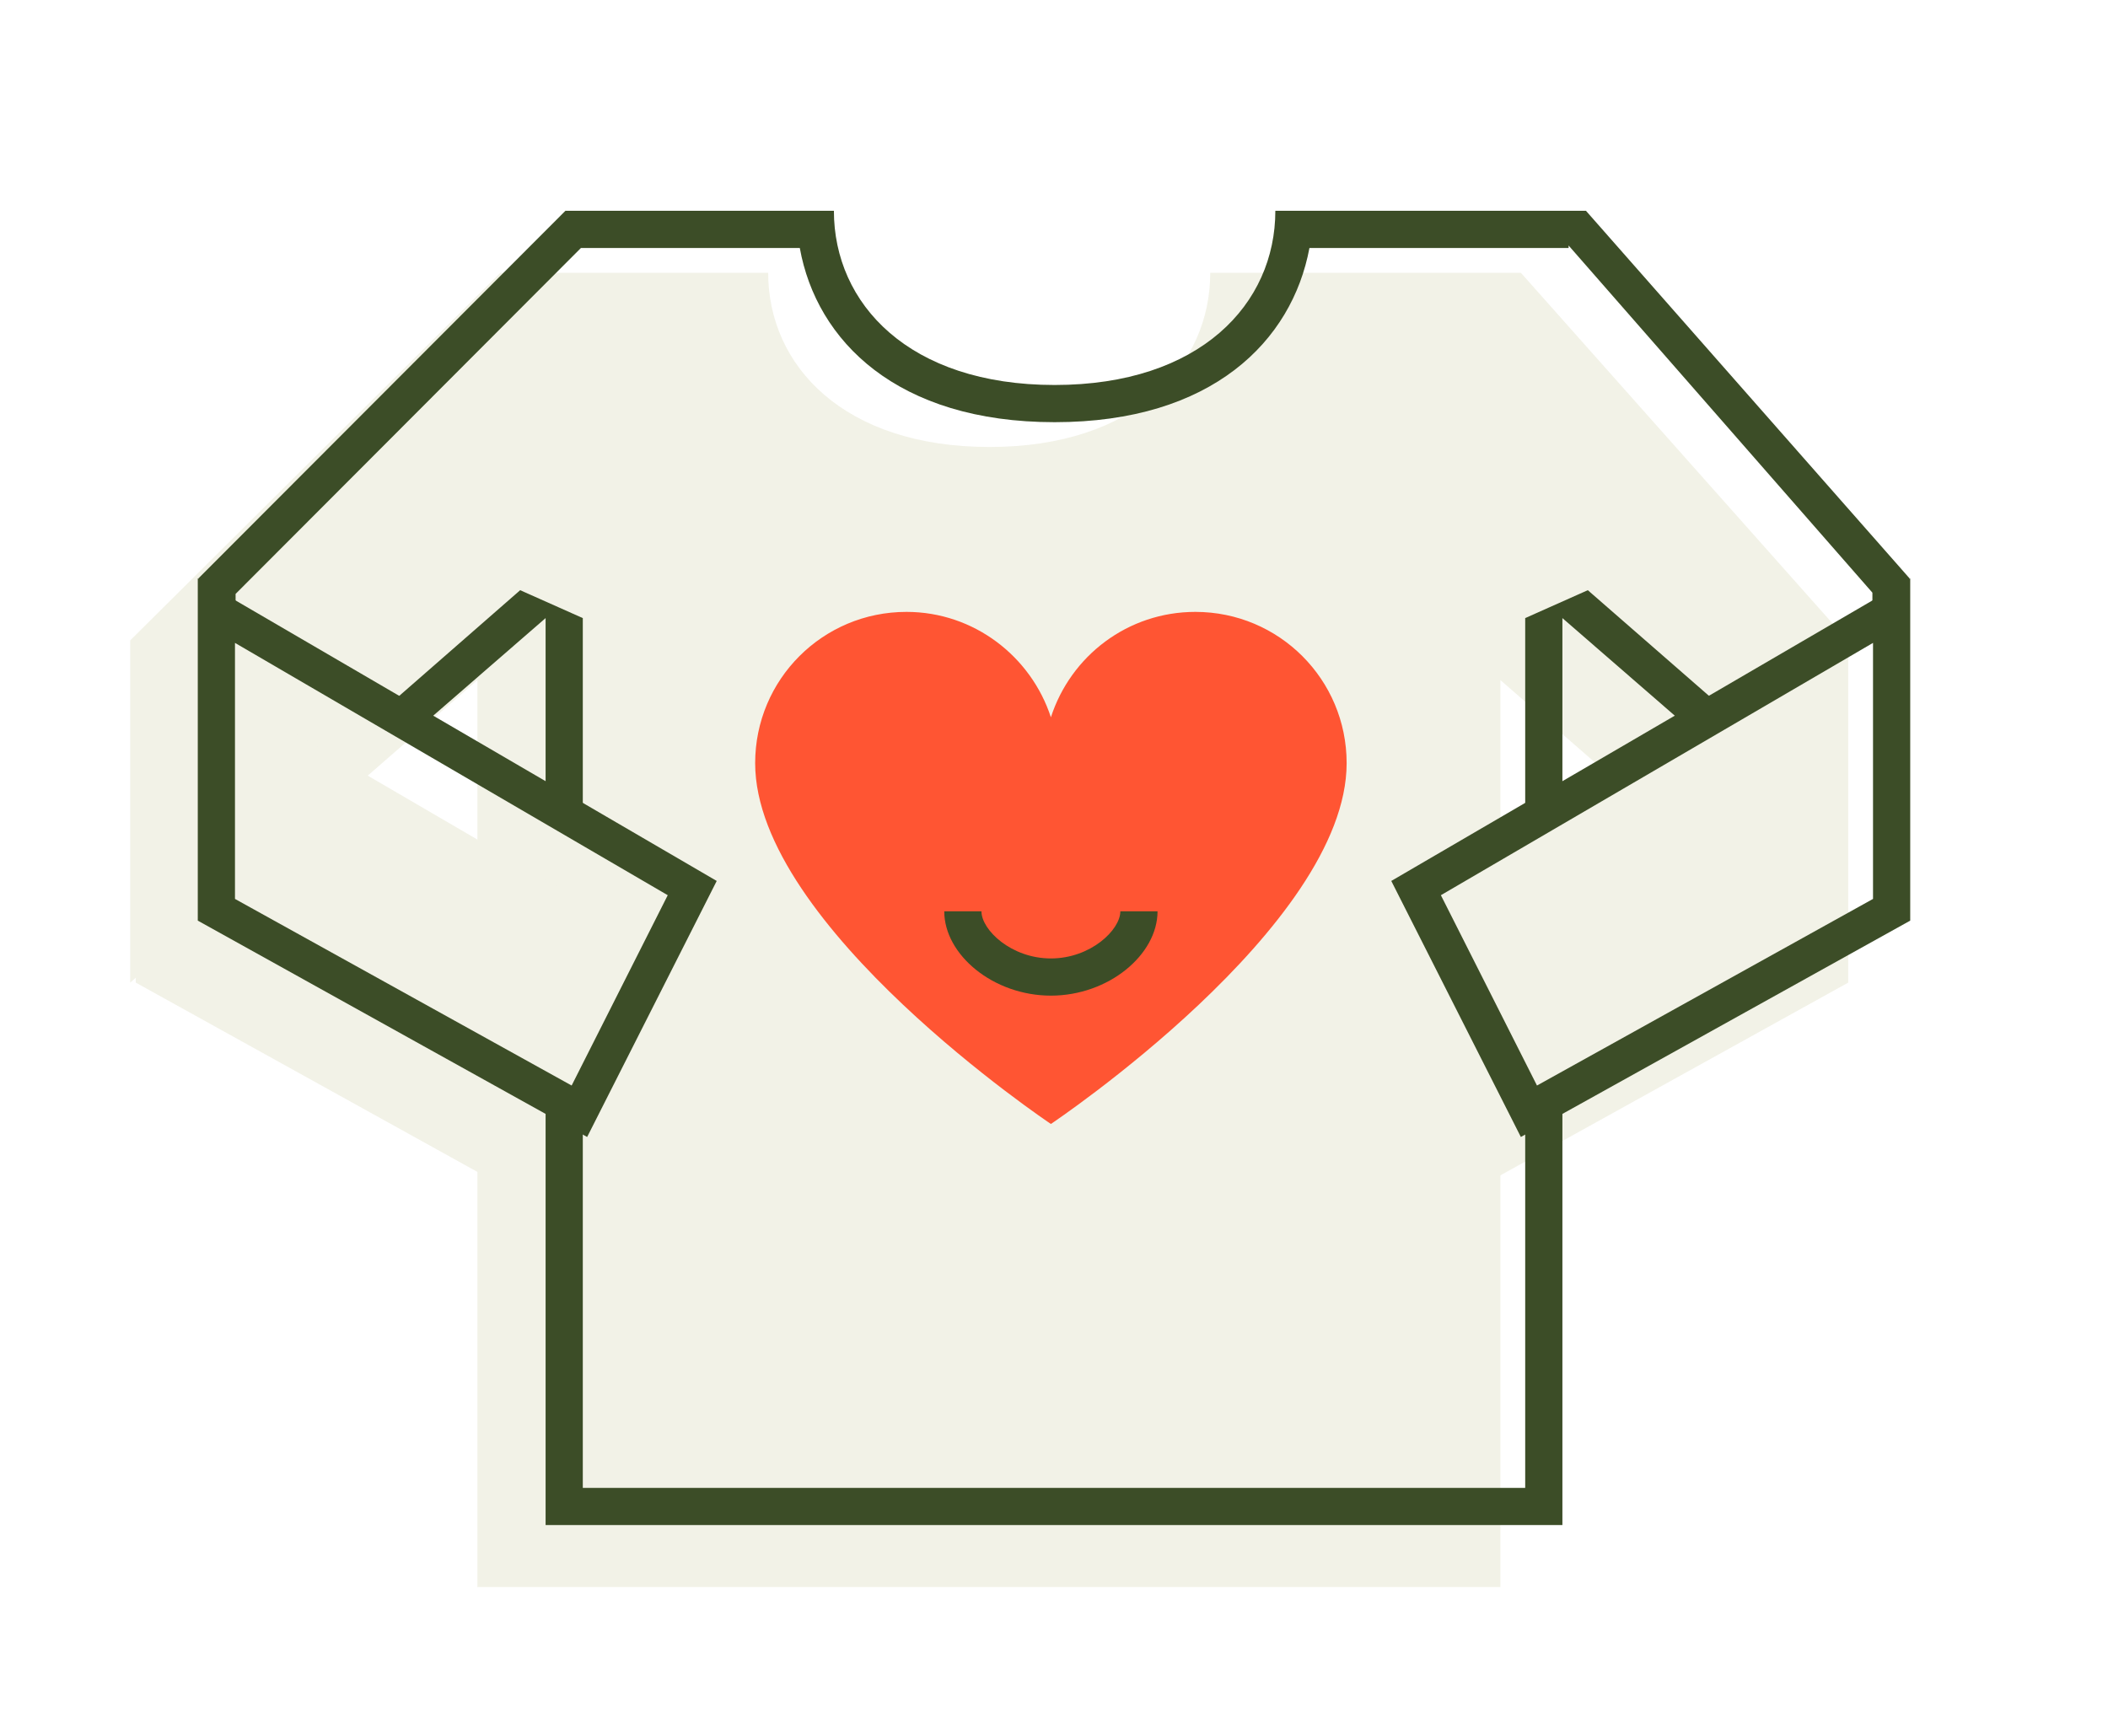
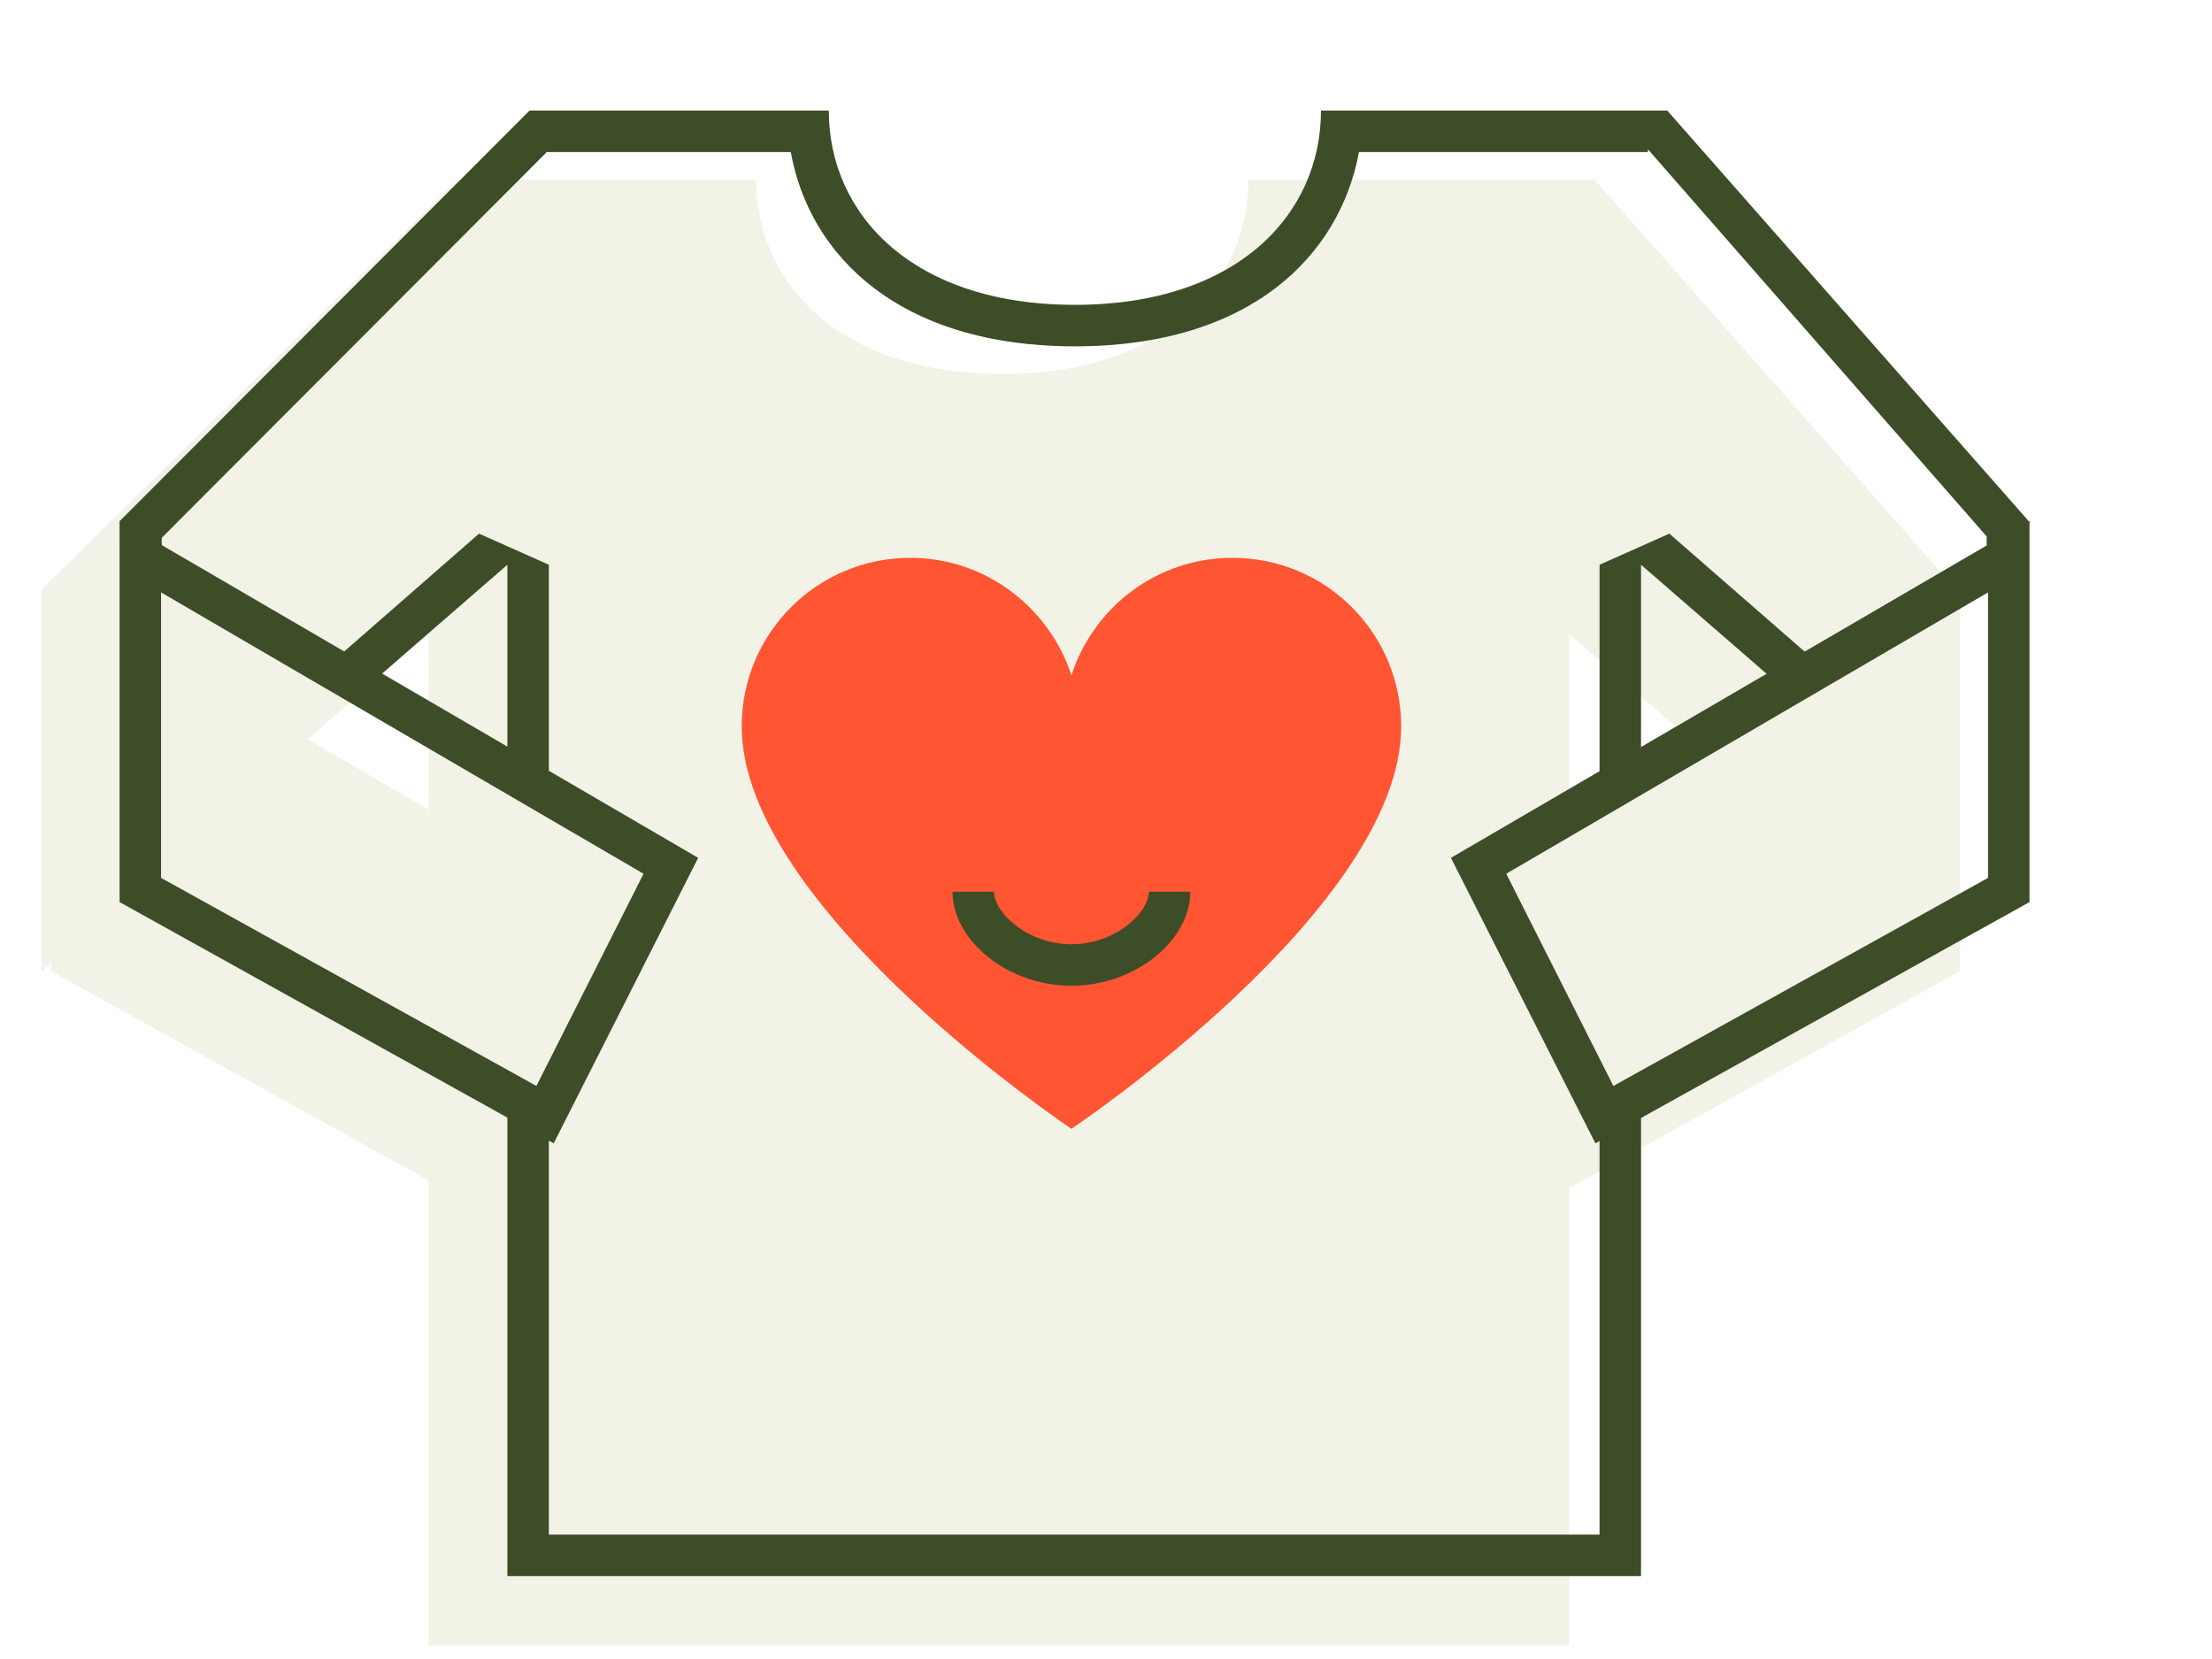
- <svg xmlns="http://www.w3.org/2000/svg" version="1.1" x="0px" y="0px" viewBox="0 0 340 280" enable-background="new 0 0 340 280" xml:space="preserve">
+ <svg xmlns="http://www.w3.org/2000/svg" version="1.1" x="0px" y="0px" viewBox="0 0 320 240" enable-background="new 0 0 320 240" xml:space="preserve">
  <g id="Layer_2">
</g>
  <g id="Layer_1">
</g>
  <g id="Layer_3">
    <g>
      <g>
-         <path fill="#F2F2E7" d="M245.3,44h-50.1c0,15-12.1,28.1-35.6,28.1S123.9,59,123.9,44H80.7L21,103.3v55.2l56-48.8V256h165V109.7     l56,48.8v-55.2L245.3,44z" />
-       </g>
-       <g>
-         <polygon fill="#F2F2E7" points="21.9,158.5 84.7,193.3 105.6,152.1 21.9,103.3    " />
-       </g>
-       <g>
-         <polygon fill="#F2F2E7" points="298.1,158.5 235.3,193.3 214.4,152.1 298.1,103.3    " />
-       </g>
-     </g>
-     <g>
-       <g>
        <g>
-           <path fill="#FF5533" d="M217.2,123.1c0-13.5-10.9-24.4-24.4-24.4c-10.9,0-20.1,7.1-23.3,17c-3.2-9.8-12.4-17-23.3-17      c-13.5,0-24.4,10.9-24.4,24.4c0,26.3,47.7,58.2,47.7,58.2S217.2,149.4,217.2,123.1z" />
+           <path fill="#F2F2E7" d="M230.7,26h-50.1c0,15-12.1,28.1-35.6,28.1S109.4,41,109.4,26H66.2L6,85.3v55.2l56-48.8V238h165V91.7      l56,48.8V85.3L230.7,26z" />
+         </g>
+         <g>
+           <polygon fill="#F2F2E7" points="7.4,140.5 70.2,175.3 91.1,134.1 7.4,85.3     " />
+         </g>
+         <g>
+           <polygon fill="#F2F2E7" points="283.5,140.5 220.8,175.3 199.8,134.1 283.5,85.3     " />
        </g>
      </g>
      <g>
        <g>
-           <path fill="#3C4D27" d="M169.5,160.6c-9.3,0-17.2-6.6-17.2-13.6h6c0,3,4.8,7.6,11.2,7.6c6.4,0,11.2-4.6,11.2-7.6h6      C186.7,154,178.8,160.6,169.5,160.6z" />
+           <g>
+             <path fill="#FF5533" d="M202.7,105.1c0-13.5-10.9-24.4-24.4-24.4c-10.9,0-20.1,7.1-23.3,17c-3.2-9.8-12.4-17-23.3-17       c-13.5,0-24.4,10.9-24.4,24.4c0,26.3,47.7,58.2,47.7,58.2S202.7,131.4,202.7,105.1z" />
+           </g>
        </g>
-       </g>
-     </g>
-     <g>
-       <g>
        <g>
          <g>
-             <g>
-               <path fill="#3C4D27" d="M67.5,117.5L88,99.7V129l6,4V99.7l-10.1-4.5l-21.4,18.7L67.5,117.5z M246,177v63H94v-62l-6-2v70h164        v-70L246,177z M278,114.3l-21.9-19.1L246,99.7V133l6-4V99.7l20.5,17.8L278,114.3z M253,39.6l49,56v4.4l6-2v-4.7L255.8,34l0,0        h-50.1c0,15-12.1,28.1-35.6,28.1S134.5,49,134.5,34H91.2L32,93.3V96l6,3v-3.2L93.7,40H129c2.7,15,15.7,28.1,41.1,28.1        S208.4,55,211.2,40H253" />
-             </g>
+             <path fill="#3C4D27" d="M155,142.6c-9.3,0-17.2-6.6-17.2-13.6h6c0,3,4.8,7.6,11.2,7.6c6.4,0,11.2-4.6,11.2-7.6h6       C172.2,136,164.3,142.6,155,142.6z" />
          </g>
        </g>
      </g>
      <g>
        <g>
          <g>
            <g>
-               <path fill="#3C4D27" d="M37.9,103.7l69.8,40.7l-15.5,30.7L37.9,145V103.7 M31.9,93.3v55.2l62.8,34.9l20.9-41.3L31.9,93.3        L31.9,93.3z" />
+               <g>
+                 <path fill="#3C4D27" d="M52.9,99.5l20.5-17.8V111l6,4V81.7l-10.1-4.5L47.9,95.9L52.9,99.5z M231.4,159v63h-152v-62l-6-2v70         h164v-70L231.4,159z M263.4,96.3l-21.9-19.1l-10.1,4.5V115l6-4V81.7l20.5,17.8L263.4,96.3z M238.4,21.6l49,56V82l6-2v-4.7         L241.2,16l0,0h-50.1c0,15-12.1,28.1-35.6,28.1S119.9,31,119.9,16H76.6L17.4,75.3V78l6,3v-3.2L79.1,22h35.3         c2.7,15,15.7,28.1,41.1,28.1S193.8,37,196.6,22h41.8" />
+               </g>
            </g>
          </g>
        </g>
-       </g>
-       <g>
        <g>
          <g>
            <g>
-               <path fill="#3C4D27" d="M302.1,103.7V145l-54.2,30.1l-15.5-30.7L302.1,103.7 M308.1,93.3l-83.7,48.8l20.9,41.3l62.8-34.9V93.3        L308.1,93.3z" />
+               <g>
+                 <path fill="#3C4D27" d="M23.3,85.7l69.8,40.7l-15.5,30.7L23.3,127V85.7 M17.3,75.3v55.2l62.8,34.9l20.9-41.3L17.3,75.3         L17.3,75.3z" />
+               </g>
+             </g>
+           </g>
+         </g>
+         <g>
+           <g>
+             <g>
+               <g>
+                 <path fill="#3C4D27" d="M287.6,85.7V127l-54.2,30.1l-15.5-30.7L287.6,85.7 M293.6,75.3l-83.7,48.8l20.9,41.3l62.8-34.9V75.3         L293.6,75.3z" />
+               </g>
            </g>
          </g>
        </g>
      </g>
    </g>
  </g>
</svg>
